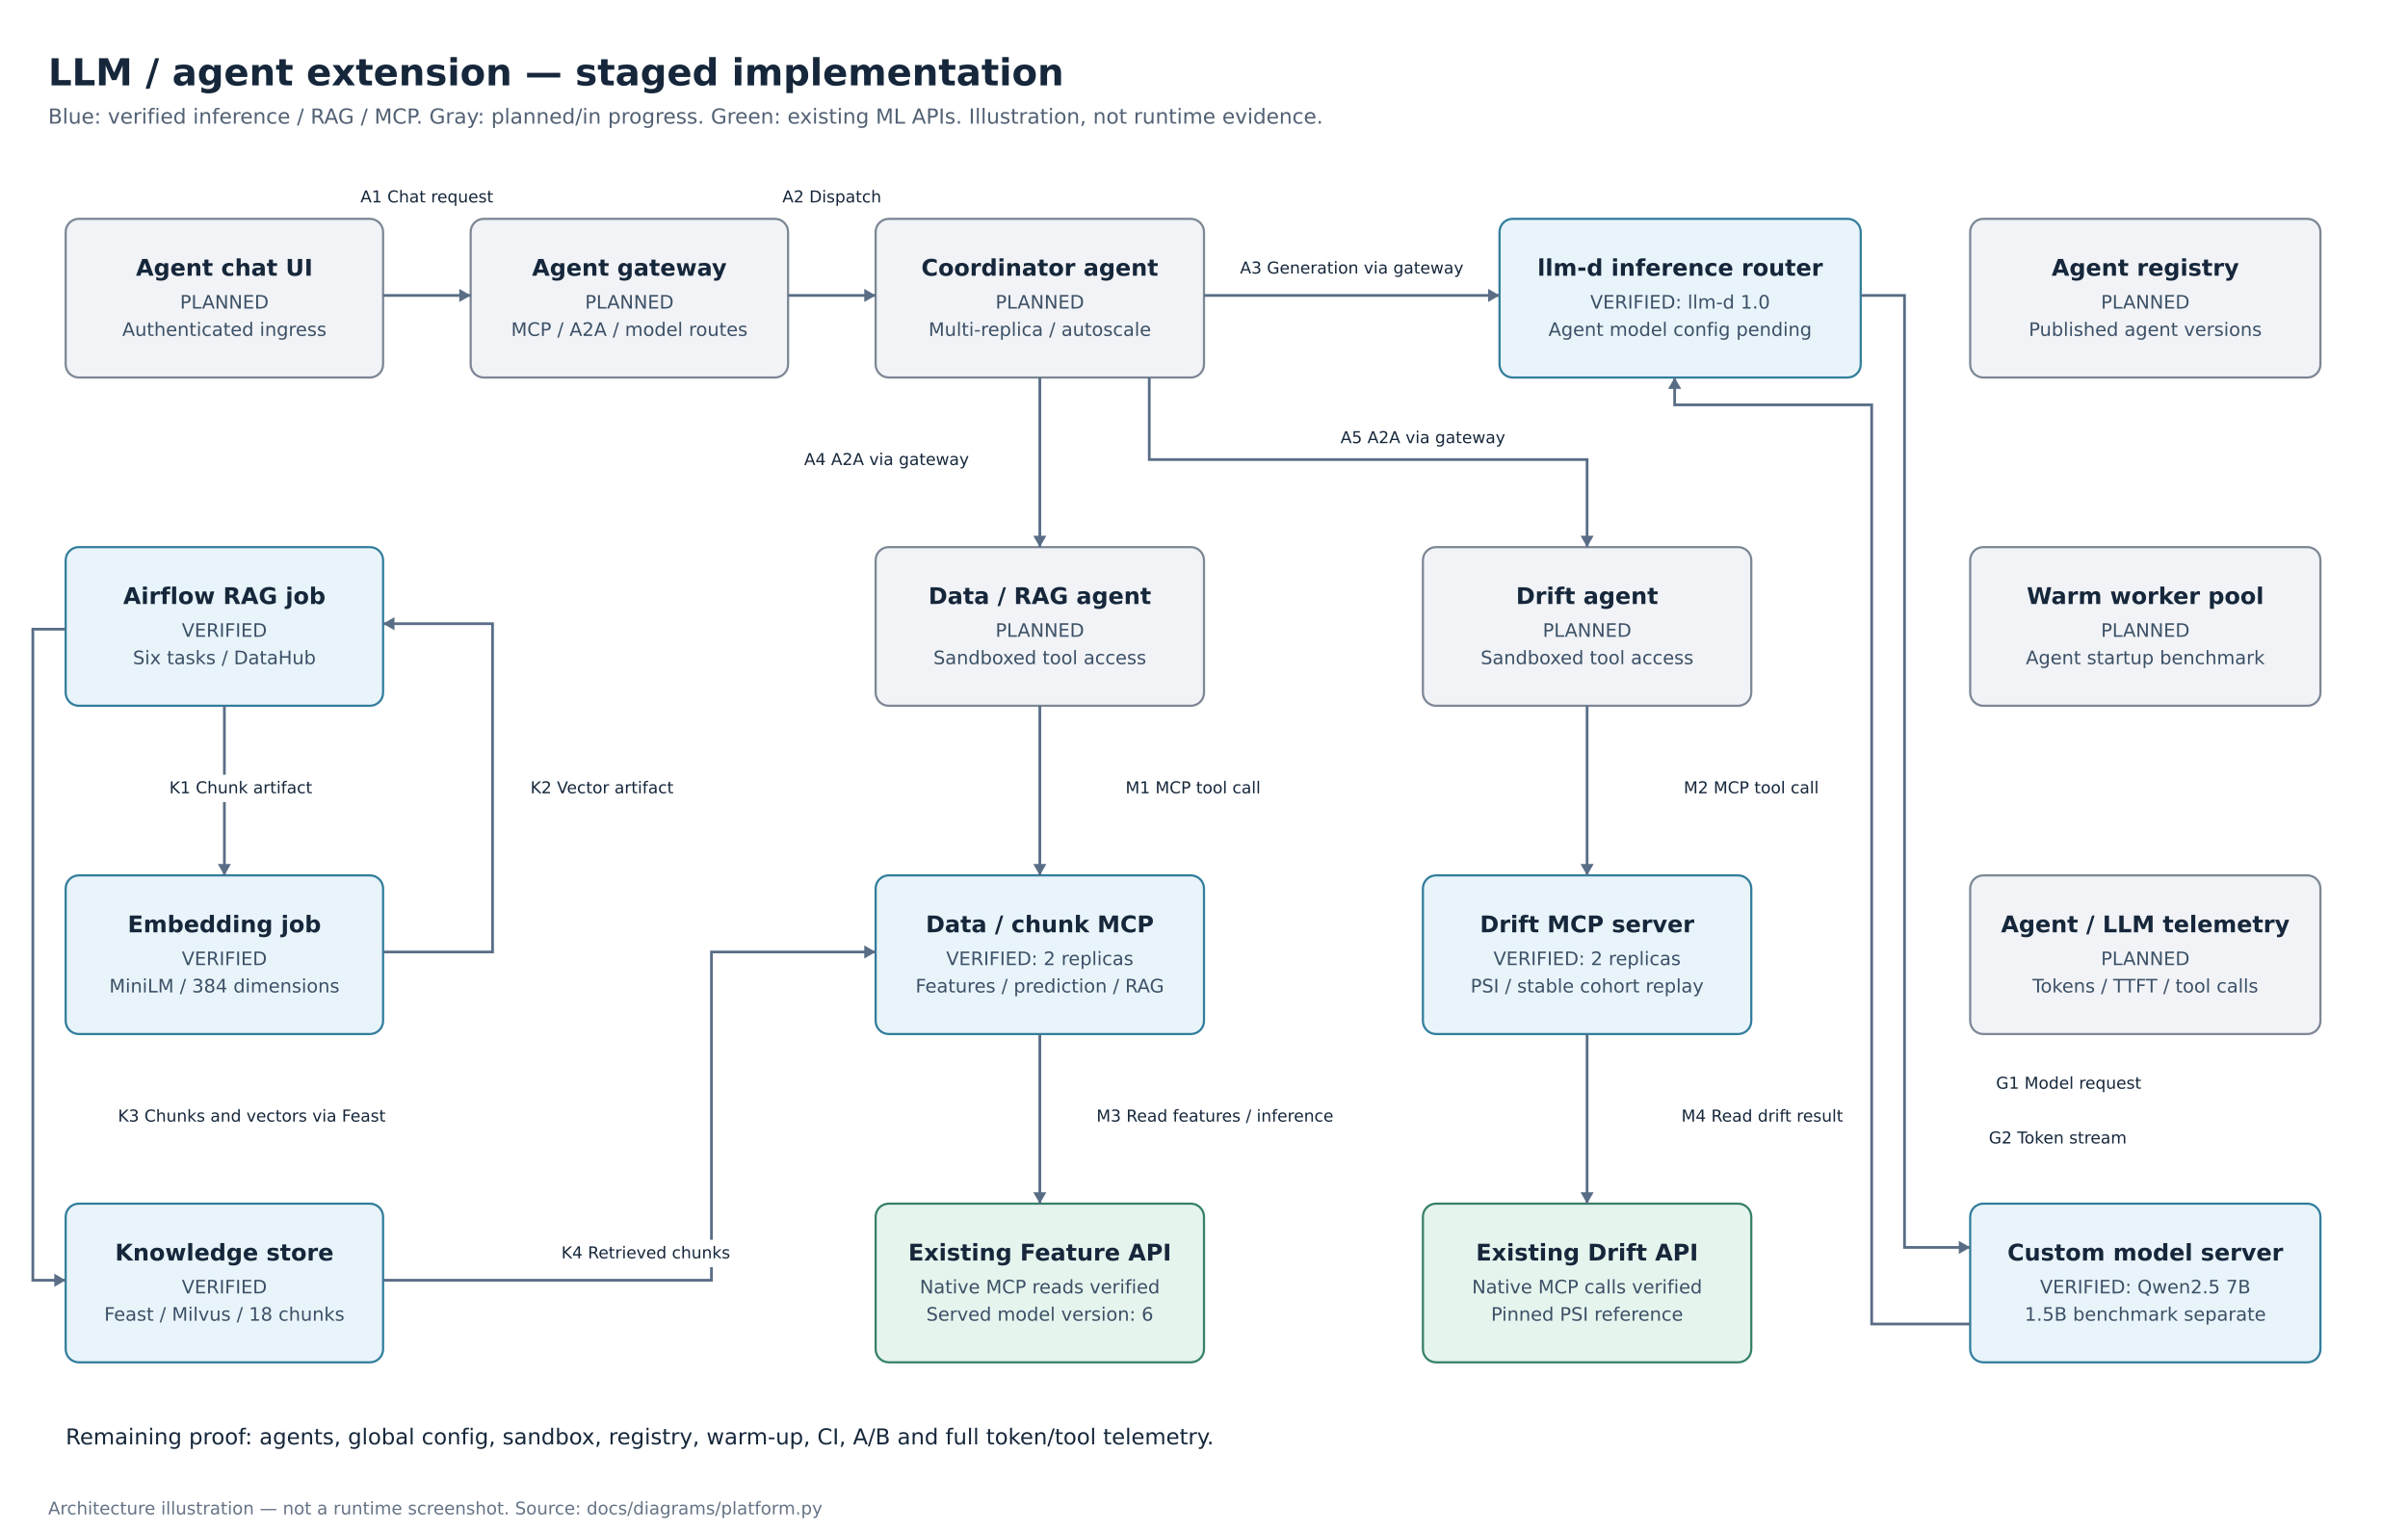
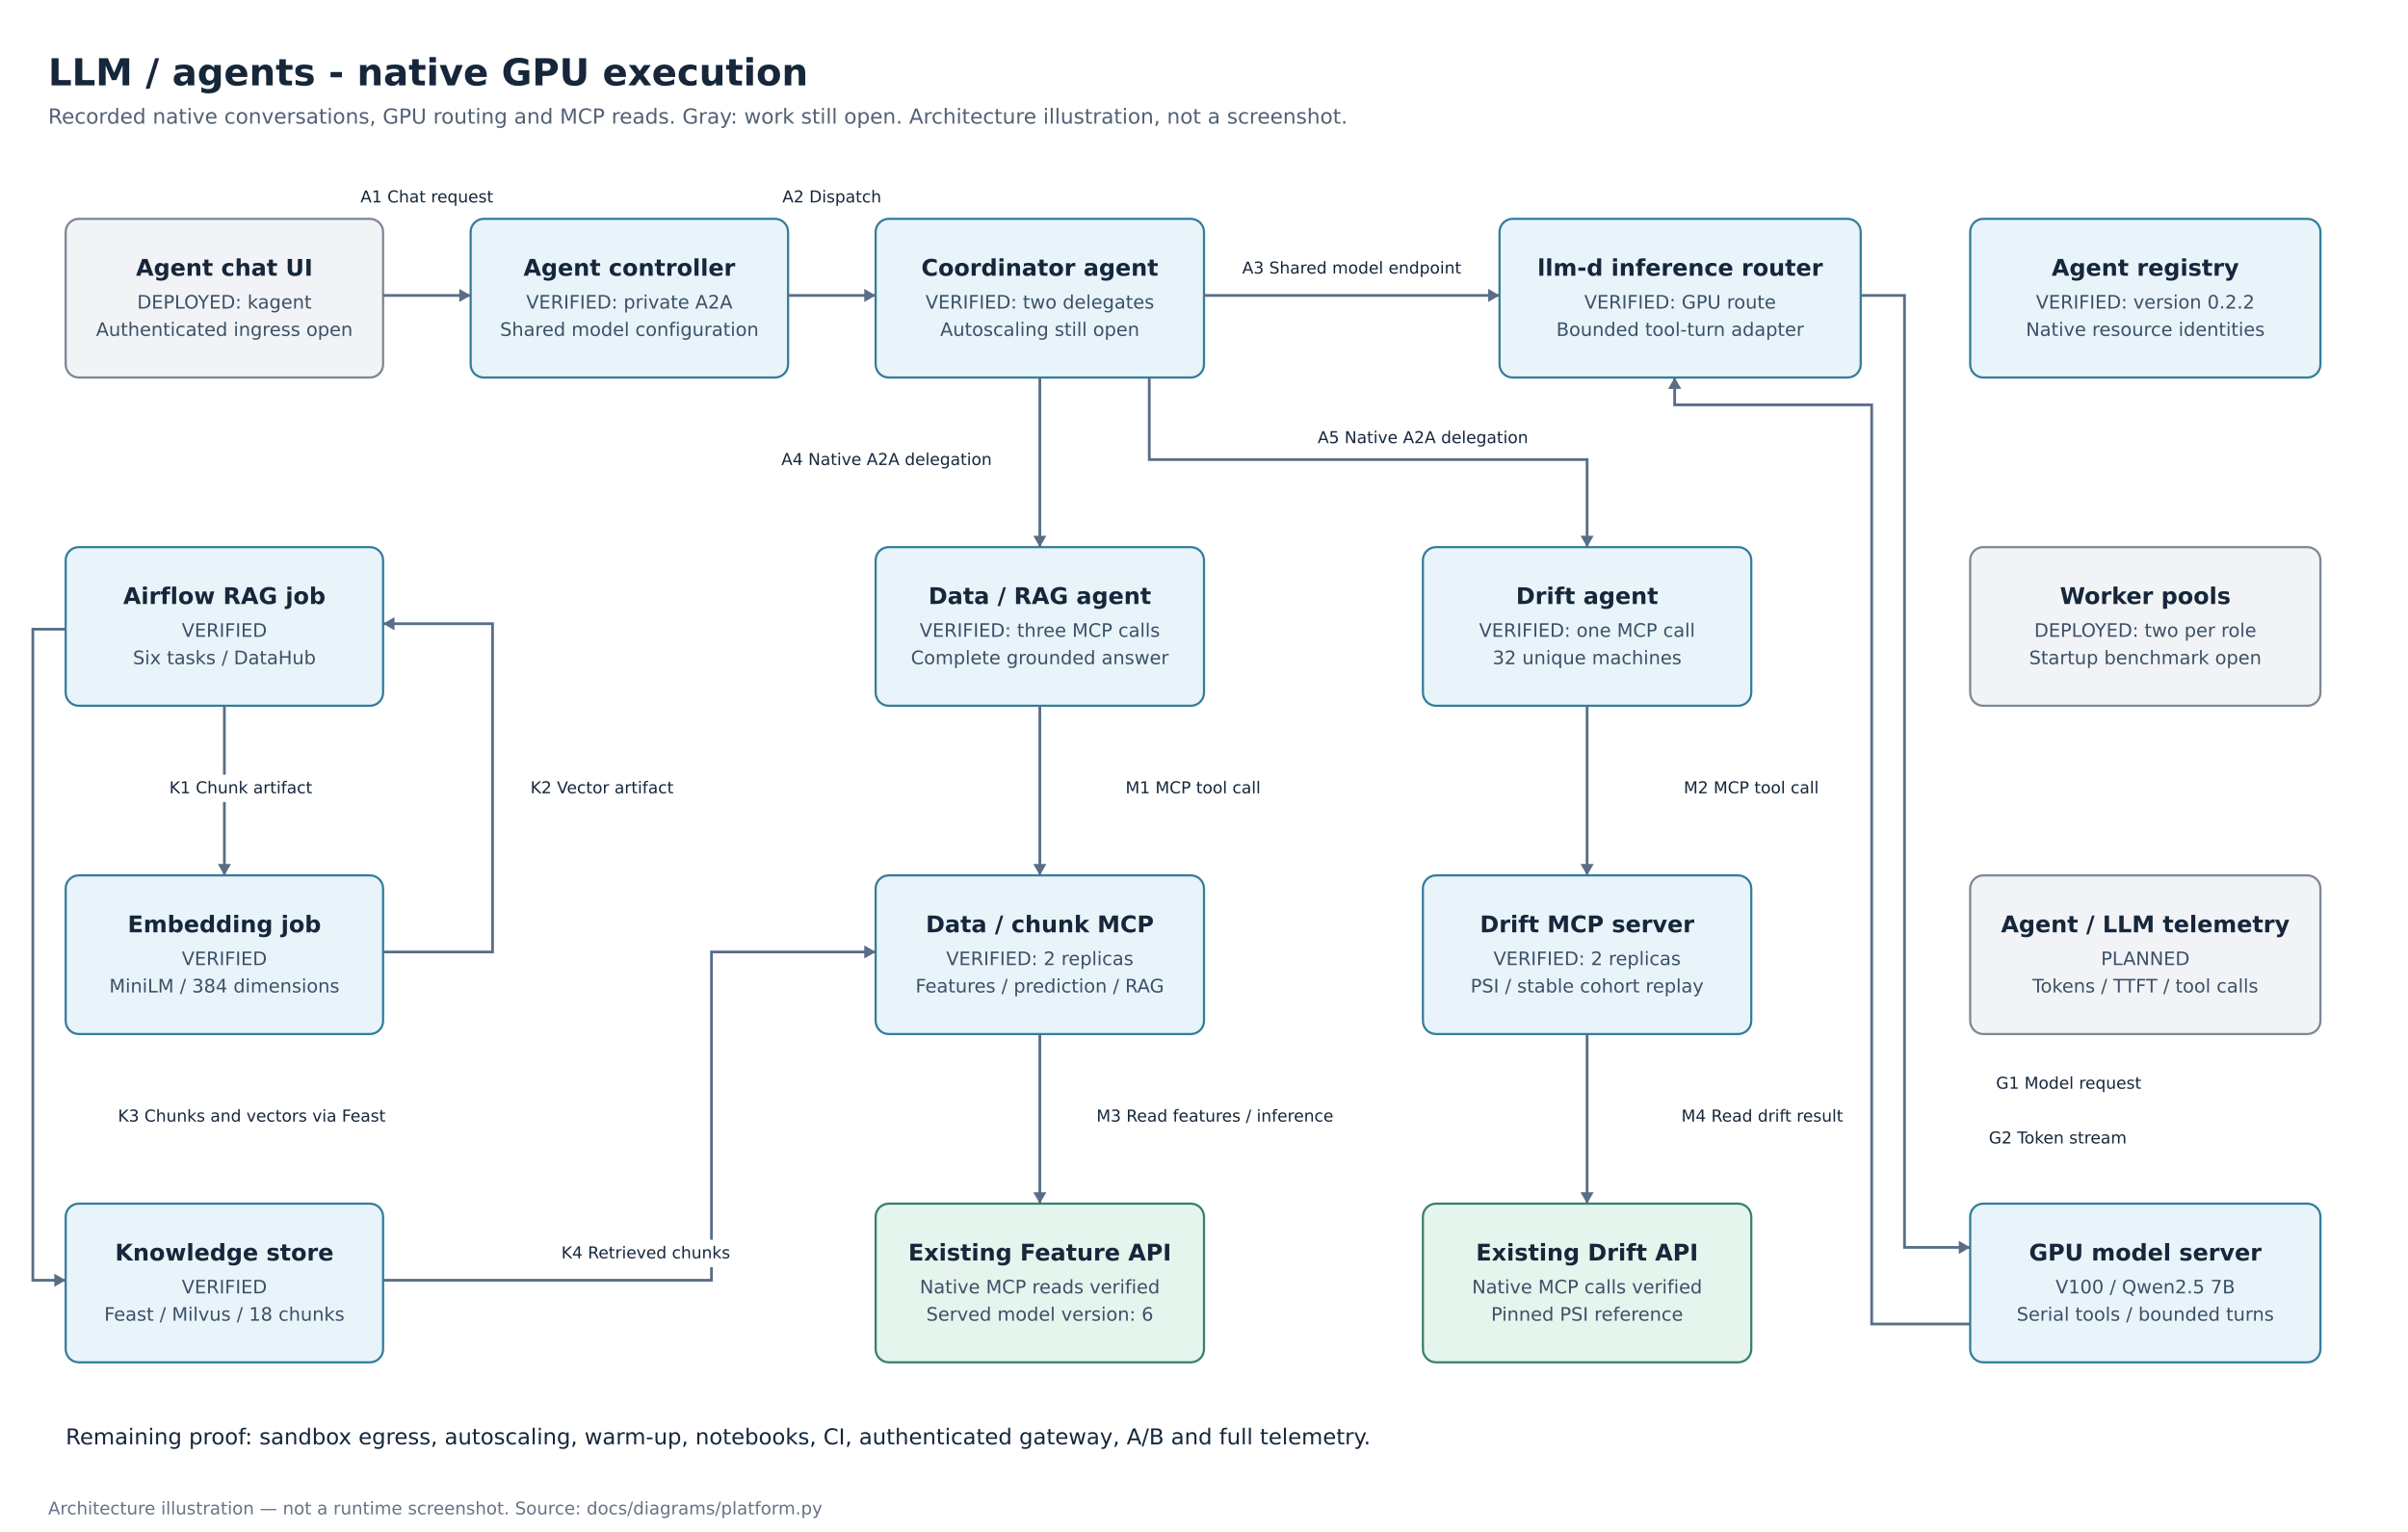
<svg xmlns="http://www.w3.org/2000/svg" width="2200" height="1400" viewBox="0 0 2200 1400" role="img" aria-labelledby="title desc">
  <rect width="100%" height="100%" fill="white" />
-   <text x="44" y="78" font-family="Segoe UI,DejaVu Sans,sans-serif" font-size="34" font-weight="600" text-anchor="start" fill="#16273b">LLM / agent extension — staged implementation</text>
-   <text x="44" y="113" font-family="Segoe UI,DejaVu Sans,sans-serif" font-size="19" font-weight="400" text-anchor="start" fill="#526174">Blue: verified inference / RAG / MCP. Gray: planned/in progress. Green: existing ML APIs. Illustration, not runtime evidence.</text>
+   <text x="44" y="78" font-family="Segoe UI,DejaVu Sans,sans-serif" font-size="34" font-weight="600" text-anchor="start" fill="#16273b">LLM / agents - native GPU execution</text>
+   <text x="44" y="113" font-family="Segoe UI,DejaVu Sans,sans-serif" font-size="19" font-weight="400" text-anchor="start" fill="#526174">Recorded native conversations, GPU routing and MCP reads. Gray: work still open. Architecture illustration, not a screenshot.</text>
  <text x="44" y="1384" font-family="Segoe UI,DejaVu Sans,sans-serif" font-size="16" font-weight="400" text-anchor="start" fill="#657386">Architecture illustration — not a runtime screenshot. Source: docs/diagrams/platform.py</text>
  <rect x="60" y="200" width="290" height="145" rx="12" fill="#f1f3f6" stroke="#7d8795" stroke-width="2" />
  <text x="205.0" y="252.0" font-family="Segoe UI,DejaVu Sans,sans-serif" font-size="21" font-weight="600" text-anchor="middle" fill="#16273b">Agent chat UI</text>
-   <text x="205.0" y="282.0" font-family="Segoe UI,DejaVu Sans,sans-serif" font-size="17" font-weight="400" text-anchor="middle" fill="#3c5066">PLANNED</text>
-   <text x="205.0" y="307.0" font-family="Segoe UI,DejaVu Sans,sans-serif" font-size="17" font-weight="400" text-anchor="middle" fill="#3c5066">Authenticated ingress</text>
-   <rect x="430" y="200" width="290" height="145" rx="12" fill="#f1f3f6" stroke="#7d8795" stroke-width="2" />
-   <text x="575.0" y="252.0" font-family="Segoe UI,DejaVu Sans,sans-serif" font-size="21" font-weight="600" text-anchor="middle" fill="#16273b">Agent gateway</text>
-   <text x="575.0" y="282.0" font-family="Segoe UI,DejaVu Sans,sans-serif" font-size="17" font-weight="400" text-anchor="middle" fill="#3c5066">PLANNED</text>
-   <text x="575.0" y="307.0" font-family="Segoe UI,DejaVu Sans,sans-serif" font-size="17" font-weight="400" text-anchor="middle" fill="#3c5066">MCP / A2A / model routes</text>
-   <rect x="800" y="200" width="300" height="145" rx="12" fill="#f1f3f6" stroke="#7d8795" stroke-width="2" />
+   <text x="205.0" y="282.0" font-family="Segoe UI,DejaVu Sans,sans-serif" font-size="17" font-weight="400" text-anchor="middle" fill="#3c5066">DEPLOYED: kagent</text>
+   <text x="205.0" y="307.0" font-family="Segoe UI,DejaVu Sans,sans-serif" font-size="17" font-weight="400" text-anchor="middle" fill="#3c5066">Authenticated ingress open</text>
+   <rect x="430" y="200" width="290" height="145" rx="12" fill="#e8f4fa" stroke="#327d9c" stroke-width="2" />
+   <text x="575.0" y="252.0" font-family="Segoe UI,DejaVu Sans,sans-serif" font-size="21" font-weight="600" text-anchor="middle" fill="#16273b">Agent controller</text>
+   <text x="575.0" y="282.0" font-family="Segoe UI,DejaVu Sans,sans-serif" font-size="17" font-weight="400" text-anchor="middle" fill="#3c5066">VERIFIED: private A2A</text>
+   <text x="575.0" y="307.0" font-family="Segoe UI,DejaVu Sans,sans-serif" font-size="17" font-weight="400" text-anchor="middle" fill="#3c5066">Shared model configuration</text>
+   <rect x="800" y="200" width="300" height="145" rx="12" fill="#e8f4fa" stroke="#327d9c" stroke-width="2" />
  <text x="950.0" y="252.0" font-family="Segoe UI,DejaVu Sans,sans-serif" font-size="21" font-weight="600" text-anchor="middle" fill="#16273b">Coordinator agent</text>
-   <text x="950.0" y="282.0" font-family="Segoe UI,DejaVu Sans,sans-serif" font-size="17" font-weight="400" text-anchor="middle" fill="#3c5066">PLANNED</text>
-   <text x="950.0" y="307.0" font-family="Segoe UI,DejaVu Sans,sans-serif" font-size="17" font-weight="400" text-anchor="middle" fill="#3c5066">Multi-replica / autoscale</text>
+   <text x="950.0" y="282.0" font-family="Segoe UI,DejaVu Sans,sans-serif" font-size="17" font-weight="400" text-anchor="middle" fill="#3c5066">VERIFIED: two delegates</text>
+   <text x="950.0" y="307.0" font-family="Segoe UI,DejaVu Sans,sans-serif" font-size="17" font-weight="400" text-anchor="middle" fill="#3c5066">Autoscaling still open</text>
  <rect x="1370" y="200" width="330" height="145" rx="12" fill="#e8f4fa" stroke="#327d9c" stroke-width="2" />
  <text x="1535.0" y="252.0" font-family="Segoe UI,DejaVu Sans,sans-serif" font-size="21" font-weight="600" text-anchor="middle" fill="#16273b">llm-d inference router</text>
-   <text x="1535.0" y="282.0" font-family="Segoe UI,DejaVu Sans,sans-serif" font-size="17" font-weight="400" text-anchor="middle" fill="#3c5066">VERIFIED: llm-d 1.0</text>
-   <text x="1535.0" y="307.0" font-family="Segoe UI,DejaVu Sans,sans-serif" font-size="17" font-weight="400" text-anchor="middle" fill="#3c5066">Agent model config pending</text>
-   <rect x="1800" y="200" width="320" height="145" rx="12" fill="#f1f3f6" stroke="#7d8795" stroke-width="2" />
+   <text x="1535.0" y="282.0" font-family="Segoe UI,DejaVu Sans,sans-serif" font-size="17" font-weight="400" text-anchor="middle" fill="#3c5066">VERIFIED: GPU route</text>
+   <text x="1535.0" y="307.0" font-family="Segoe UI,DejaVu Sans,sans-serif" font-size="17" font-weight="400" text-anchor="middle" fill="#3c5066">Bounded tool-turn adapter</text>
+   <rect x="1800" y="200" width="320" height="145" rx="12" fill="#e8f4fa" stroke="#327d9c" stroke-width="2" />
  <text x="1960.0" y="252.0" font-family="Segoe UI,DejaVu Sans,sans-serif" font-size="21" font-weight="600" text-anchor="middle" fill="#16273b">Agent registry</text>
-   <text x="1960.0" y="282.0" font-family="Segoe UI,DejaVu Sans,sans-serif" font-size="17" font-weight="400" text-anchor="middle" fill="#3c5066">PLANNED</text>
-   <text x="1960.0" y="307.0" font-family="Segoe UI,DejaVu Sans,sans-serif" font-size="17" font-weight="400" text-anchor="middle" fill="#3c5066">Published agent versions</text>
+   <text x="1960.0" y="282.0" font-family="Segoe UI,DejaVu Sans,sans-serif" font-size="17" font-weight="400" text-anchor="middle" fill="#3c5066">VERIFIED: version 0.2.2</text>
+   <text x="1960.0" y="307.0" font-family="Segoe UI,DejaVu Sans,sans-serif" font-size="17" font-weight="400" text-anchor="middle" fill="#3c5066">Native resource identities</text>
  <rect x="60" y="500" width="290" height="145" rx="12" fill="#e8f4fa" stroke="#327d9c" stroke-width="2" />
  <text x="205.0" y="552.0" font-family="Segoe UI,DejaVu Sans,sans-serif" font-size="21" font-weight="600" text-anchor="middle" fill="#16273b">Airflow RAG job</text>
  <text x="205.0" y="582.0" font-family="Segoe UI,DejaVu Sans,sans-serif" font-size="17" font-weight="400" text-anchor="middle" fill="#3c5066">VERIFIED</text>
  <text x="205.0" y="607.0" font-family="Segoe UI,DejaVu Sans,sans-serif" font-size="17" font-weight="400" text-anchor="middle" fill="#3c5066">Six tasks / DataHub</text>
-   <rect x="800" y="500" width="300" height="145" rx="12" fill="#f1f3f6" stroke="#7d8795" stroke-width="2" />
+   <rect x="800" y="500" width="300" height="145" rx="12" fill="#e8f4fa" stroke="#327d9c" stroke-width="2" />
  <text x="950.0" y="552.0" font-family="Segoe UI,DejaVu Sans,sans-serif" font-size="21" font-weight="600" text-anchor="middle" fill="#16273b">Data / RAG agent</text>
-   <text x="950.0" y="582.0" font-family="Segoe UI,DejaVu Sans,sans-serif" font-size="17" font-weight="400" text-anchor="middle" fill="#3c5066">PLANNED</text>
-   <text x="950.0" y="607.0" font-family="Segoe UI,DejaVu Sans,sans-serif" font-size="17" font-weight="400" text-anchor="middle" fill="#3c5066">Sandboxed tool access</text>
-   <rect x="1300" y="500" width="300" height="145" rx="12" fill="#f1f3f6" stroke="#7d8795" stroke-width="2" />
+   <text x="950.0" y="582.0" font-family="Segoe UI,DejaVu Sans,sans-serif" font-size="17" font-weight="400" text-anchor="middle" fill="#3c5066">VERIFIED: three MCP calls</text>
+   <text x="950.0" y="607.0" font-family="Segoe UI,DejaVu Sans,sans-serif" font-size="17" font-weight="400" text-anchor="middle" fill="#3c5066">Complete grounded answer</text>
+   <rect x="1300" y="500" width="300" height="145" rx="12" fill="#e8f4fa" stroke="#327d9c" stroke-width="2" />
  <text x="1450.0" y="552.0" font-family="Segoe UI,DejaVu Sans,sans-serif" font-size="21" font-weight="600" text-anchor="middle" fill="#16273b">Drift agent</text>
-   <text x="1450.0" y="582.0" font-family="Segoe UI,DejaVu Sans,sans-serif" font-size="17" font-weight="400" text-anchor="middle" fill="#3c5066">PLANNED</text>
-   <text x="1450.0" y="607.0" font-family="Segoe UI,DejaVu Sans,sans-serif" font-size="17" font-weight="400" text-anchor="middle" fill="#3c5066">Sandboxed tool access</text>
+   <text x="1450.0" y="582.0" font-family="Segoe UI,DejaVu Sans,sans-serif" font-size="17" font-weight="400" text-anchor="middle" fill="#3c5066">VERIFIED: one MCP call</text>
+   <text x="1450.0" y="607.0" font-family="Segoe UI,DejaVu Sans,sans-serif" font-size="17" font-weight="400" text-anchor="middle" fill="#3c5066">32 unique machines</text>
  <rect x="1800" y="500" width="320" height="145" rx="12" fill="#f1f3f6" stroke="#7d8795" stroke-width="2" />
-   <text x="1960.0" y="552.0" font-family="Segoe UI,DejaVu Sans,sans-serif" font-size="21" font-weight="600" text-anchor="middle" fill="#16273b">Warm worker pool</text>
-   <text x="1960.0" y="582.0" font-family="Segoe UI,DejaVu Sans,sans-serif" font-size="17" font-weight="400" text-anchor="middle" fill="#3c5066">PLANNED</text>
-   <text x="1960.0" y="607.0" font-family="Segoe UI,DejaVu Sans,sans-serif" font-size="17" font-weight="400" text-anchor="middle" fill="#3c5066">Agent startup benchmark</text>
+   <text x="1960.0" y="552.0" font-family="Segoe UI,DejaVu Sans,sans-serif" font-size="21" font-weight="600" text-anchor="middle" fill="#16273b">Worker pools</text>
+   <text x="1960.0" y="582.0" font-family="Segoe UI,DejaVu Sans,sans-serif" font-size="17" font-weight="400" text-anchor="middle" fill="#3c5066">DEPLOYED: two per role</text>
+   <text x="1960.0" y="607.0" font-family="Segoe UI,DejaVu Sans,sans-serif" font-size="17" font-weight="400" text-anchor="middle" fill="#3c5066">Startup benchmark open</text>
  <rect x="60" y="800" width="290" height="145" rx="12" fill="#e8f4fa" stroke="#327d9c" stroke-width="2" />
  <text x="205.0" y="852.0" font-family="Segoe UI,DejaVu Sans,sans-serif" font-size="21" font-weight="600" text-anchor="middle" fill="#16273b">Embedding job</text>
  <text x="205.0" y="882.0" font-family="Segoe UI,DejaVu Sans,sans-serif" font-size="17" font-weight="400" text-anchor="middle" fill="#3c5066">VERIFIED</text>
  <text x="205.0" y="907.0" font-family="Segoe UI,DejaVu Sans,sans-serif" font-size="17" font-weight="400" text-anchor="middle" fill="#3c5066">MiniLM / 384 dimensions</text>
  <rect x="800" y="800" width="300" height="145" rx="12" fill="#e8f4fa" stroke="#327d9c" stroke-width="2" />
  <text x="950.0" y="852.0" font-family="Segoe UI,DejaVu Sans,sans-serif" font-size="21" font-weight="600" text-anchor="middle" fill="#16273b">Data / chunk MCP</text>
  <text x="950.0" y="882.0" font-family="Segoe UI,DejaVu Sans,sans-serif" font-size="17" font-weight="400" text-anchor="middle" fill="#3c5066">VERIFIED: 2 replicas</text>
  <text x="950.0" y="907.0" font-family="Segoe UI,DejaVu Sans,sans-serif" font-size="17" font-weight="400" text-anchor="middle" fill="#3c5066">Features / prediction / RAG</text>
  <rect x="1300" y="800" width="300" height="145" rx="12" fill="#e8f4fa" stroke="#327d9c" stroke-width="2" />
  <text x="1450.0" y="852.0" font-family="Segoe UI,DejaVu Sans,sans-serif" font-size="21" font-weight="600" text-anchor="middle" fill="#16273b">Drift MCP server</text>
  <text x="1450.0" y="882.0" font-family="Segoe UI,DejaVu Sans,sans-serif" font-size="17" font-weight="400" text-anchor="middle" fill="#3c5066">VERIFIED: 2 replicas</text>
  <text x="1450.0" y="907.0" font-family="Segoe UI,DejaVu Sans,sans-serif" font-size="17" font-weight="400" text-anchor="middle" fill="#3c5066">PSI / stable cohort replay</text>
  <rect x="1800" y="800" width="320" height="145" rx="12" fill="#f1f3f6" stroke="#7d8795" stroke-width="2" />
  <text x="1960.0" y="852.0" font-family="Segoe UI,DejaVu Sans,sans-serif" font-size="21" font-weight="600" text-anchor="middle" fill="#16273b">Agent / LLM telemetry</text>
  <text x="1960.0" y="882.0" font-family="Segoe UI,DejaVu Sans,sans-serif" font-size="17" font-weight="400" text-anchor="middle" fill="#3c5066">PLANNED</text>
  <text x="1960.0" y="907.0" font-family="Segoe UI,DejaVu Sans,sans-serif" font-size="17" font-weight="400" text-anchor="middle" fill="#3c5066">Tokens / TTFT / tool calls</text>
  <rect x="60" y="1100" width="290" height="145" rx="12" fill="#e8f4fa" stroke="#327d9c" stroke-width="2" />
  <text x="205.0" y="1152.0" font-family="Segoe UI,DejaVu Sans,sans-serif" font-size="21" font-weight="600" text-anchor="middle" fill="#16273b">Knowledge store</text>
  <text x="205.0" y="1182.0" font-family="Segoe UI,DejaVu Sans,sans-serif" font-size="17" font-weight="400" text-anchor="middle" fill="#3c5066">VERIFIED</text>
  <text x="205.0" y="1207.0" font-family="Segoe UI,DejaVu Sans,sans-serif" font-size="17" font-weight="400" text-anchor="middle" fill="#3c5066">Feast / Milvus / 18 chunks</text>
  <rect x="1800" y="1100" width="320" height="145" rx="12" fill="#e8f4fa" stroke="#327d9c" stroke-width="2" />
-   <text x="1960.0" y="1152.0" font-family="Segoe UI,DejaVu Sans,sans-serif" font-size="21" font-weight="600" text-anchor="middle" fill="#16273b">Custom model server</text>
-   <text x="1960.0" y="1182.0" font-family="Segoe UI,DejaVu Sans,sans-serif" font-size="17" font-weight="400" text-anchor="middle" fill="#3c5066">VERIFIED: Qwen2.5 7B</text>
-   <text x="1960.0" y="1207.0" font-family="Segoe UI,DejaVu Sans,sans-serif" font-size="17" font-weight="400" text-anchor="middle" fill="#3c5066">1.5B benchmark separate</text>
+   <text x="1960.0" y="1152.0" font-family="Segoe UI,DejaVu Sans,sans-serif" font-size="21" font-weight="600" text-anchor="middle" fill="#16273b">GPU model server</text>
+   <text x="1960.0" y="1182.0" font-family="Segoe UI,DejaVu Sans,sans-serif" font-size="17" font-weight="400" text-anchor="middle" fill="#3c5066">V100 / Qwen2.5 7B</text>
+   <text x="1960.0" y="1207.0" font-family="Segoe UI,DejaVu Sans,sans-serif" font-size="17" font-weight="400" text-anchor="middle" fill="#3c5066">Serial tools / bounded turns</text>
  <rect x="800" y="1100" width="300" height="145" rx="12" fill="#e5f4ed" stroke="#368168" stroke-width="2" />
  <text x="950.0" y="1152.0" font-family="Segoe UI,DejaVu Sans,sans-serif" font-size="21" font-weight="600" text-anchor="middle" fill="#16273b">Existing Feature API</text>
  <text x="950.0" y="1182.0" font-family="Segoe UI,DejaVu Sans,sans-serif" font-size="17" font-weight="400" text-anchor="middle" fill="#3c5066">Native MCP reads verified</text>
  <text x="950.0" y="1207.0" font-family="Segoe UI,DejaVu Sans,sans-serif" font-size="17" font-weight="400" text-anchor="middle" fill="#3c5066">Served model version: 6</text>
  <rect x="1300" y="1100" width="300" height="145" rx="12" fill="#e5f4ed" stroke="#368168" stroke-width="2" />
  <text x="1450.0" y="1152.0" font-family="Segoe UI,DejaVu Sans,sans-serif" font-size="21" font-weight="600" text-anchor="middle" fill="#16273b">Existing Drift API</text>
  <text x="1450.0" y="1182.0" font-family="Segoe UI,DejaVu Sans,sans-serif" font-size="17" font-weight="400" text-anchor="middle" fill="#3c5066">Native MCP calls verified</text>
  <text x="1450.0" y="1207.0" font-family="Segoe UI,DejaVu Sans,sans-serif" font-size="17" font-weight="400" text-anchor="middle" fill="#3c5066">Pinned PSI reference</text>
  <polyline points="350,270 430,270" fill="none" stroke="#596e86" stroke-width="2.5" />
  <polygon points="430,270 419.608,276.0 419.608,264.0" fill="#596e86" />
  <rect x="329.5" y="168" width="121.0" height="25" rx="4" fill="white" />
  <text x="390" y="185" font-family="Segoe UI,DejaVu Sans,sans-serif" font-size="15" font-weight="400" text-anchor="middle" fill="#16273b">A1  Chat request</text>
  <polyline points="720,270 800,270" fill="none" stroke="#596e86" stroke-width="2.5" />
  <polygon points="800,270 789.608,276.0 789.608,264.0" fill="#596e86" />
  <rect x="712.0" y="168" width="96.0" height="25" rx="4" fill="white" />
  <text x="760" y="185" font-family="Segoe UI,DejaVu Sans,sans-serif" font-size="15" font-weight="400" text-anchor="middle" fill="#16273b">A2  Dispatch</text>
  <polyline points="1100,270 1370,270" fill="none" stroke="#596e86" stroke-width="2.5" />
  <polygon points="1370,270 1359.608,276.0 1359.608,264.0" fill="#596e86" />
-   <rect x="1138.0" y="233" width="194.0" height="25" rx="4" fill="white" />
-   <text x="1235" y="250" font-family="Segoe UI,DejaVu Sans,sans-serif" font-size="15" font-weight="400" text-anchor="middle" fill="#16273b">A3  Generation via gateway</text>
+   <rect x="1137.5" y="233" width="195.0" height="25" rx="4" fill="white" />
+   <text x="1235" y="250" font-family="Segoe UI,DejaVu Sans,sans-serif" font-size="15" font-weight="400" text-anchor="middle" fill="#16273b">A3  Shared model endpoint</text>
  <polyline points="1700,270 1740,270 1740,1140 1800,1140" fill="none" stroke="#596e86" stroke-width="2.5" />
  <polygon points="1800,1140 1789.608,1146.0 1789.608,1134.0" fill="#596e86" />
  <rect x="1823.0" y="978" width="134.0" height="25" rx="4" fill="white" />
  <text x="1890" y="995" font-family="Segoe UI,DejaVu Sans,sans-serif" font-size="15" font-weight="400" text-anchor="middle" fill="#16273b">G1  Model request</text>
  <polyline points="1800,1210 1710,1210 1710,370 1530,370 1530,345" fill="none" stroke="#596e86" stroke-width="2.5" />
  <polygon points="1530,345 1536.0,355.392 1524.0,355.392" fill="#596e86" />
  <rect x="1816.508" y="1028" width="126.984" height="25" rx="4" fill="white" />
  <text x="1880" y="1045" font-family="Segoe UI,DejaVu Sans,sans-serif" font-size="15" font-weight="400" text-anchor="middle" fill="#16273b">G2  Token stream</text>
  <polyline points="950,345 950,500" fill="none" stroke="#596e86" stroke-width="2.5" />
  <polygon points="950,500 944.0,489.608 956.0,489.608" fill="#596e86" />
-   <rect x="735.5" y="408" width="149.0" height="25" rx="4" fill="white" />
-   <text x="810" y="425" font-family="Segoe UI,DejaVu Sans,sans-serif" font-size="15" font-weight="400" text-anchor="middle" fill="#16273b">A4  A2A via gateway</text>
+   <rect x="715.5" y="408" width="189.0" height="25" rx="4" fill="white" />
+   <text x="810" y="425" font-family="Segoe UI,DejaVu Sans,sans-serif" font-size="15" font-weight="400" text-anchor="middle" fill="#16273b">A4  Native A2A delegation</text>
  <polyline points="1050,345 1050,420 1450,420 1450,500" fill="none" stroke="#596e86" stroke-width="2.5" />
  <polygon points="1450,500 1444.0,489.608 1456.0,489.608" fill="#596e86" />
-   <rect x="1225.5" y="388" width="149.0" height="25" rx="4" fill="white" />
-   <text x="1300" y="405" font-family="Segoe UI,DejaVu Sans,sans-serif" font-size="15" font-weight="400" text-anchor="middle" fill="#16273b">A5  A2A via gateway</text>
+   <rect x="1205.5" y="388" width="189.0" height="25" rx="4" fill="white" />
+   <text x="1300" y="405" font-family="Segoe UI,DejaVu Sans,sans-serif" font-size="15" font-weight="400" text-anchor="middle" fill="#16273b">A5  Native A2A delegation</text>
  <polyline points="950,645 950,800" fill="none" stroke="#596e86" stroke-width="2.5" />
  <polygon points="950,800 944.0,789.608 956.0,789.608" fill="#596e86" />
  <rect x="1025.5" y="708" width="129.0" height="25" rx="4" fill="white" />
  <text x="1090" y="725" font-family="Segoe UI,DejaVu Sans,sans-serif" font-size="15" font-weight="400" text-anchor="middle" fill="#16273b">M1  MCP tool call</text>
  <polyline points="1450,645 1450,800" fill="none" stroke="#596e86" stroke-width="2.5" />
  <polygon points="1450,800 1444.0,789.608 1456.0,789.608" fill="#596e86" />
  <rect x="1535.5" y="708" width="129.0" height="25" rx="4" fill="white" />
  <text x="1600" y="725" font-family="Segoe UI,DejaVu Sans,sans-serif" font-size="15" font-weight="400" text-anchor="middle" fill="#16273b">M2  MCP tool call</text>
  <polyline points="950,945 950,1100" fill="none" stroke="#596e86" stroke-width="2.5" />
  <polygon points="950,1100 944.0,1089.608 956.0,1089.608" fill="#596e86" />
  <rect x="1006.5" y="1008" width="207.0" height="25" rx="4" fill="white" />
  <text x="1110" y="1025" font-family="Segoe UI,DejaVu Sans,sans-serif" font-size="15" font-weight="400" text-anchor="middle" fill="#16273b">M3  Read features / inference</text>
  <polyline points="1450,945 1450,1100" fill="none" stroke="#596e86" stroke-width="2.5" />
  <polygon points="1450,1100 1444.0,1089.608 1456.0,1089.608" fill="#596e86" />
  <rect x="1536.5" y="1008" width="147.0" height="25" rx="4" fill="white" />
  <text x="1610" y="1025" font-family="Segoe UI,DejaVu Sans,sans-serif" font-size="15" font-weight="400" text-anchor="middle" fill="#16273b">M4  Read drift result</text>
  <polyline points="205,645 205,800" fill="none" stroke="#596e86" stroke-width="2.5" />
  <polygon points="205,800 199.0,789.608 211.0,789.608" fill="#596e86" />
  <rect x="156.0" y="708" width="128.0" height="25" rx="4" fill="white" />
  <text x="220" y="725" font-family="Segoe UI,DejaVu Sans,sans-serif" font-size="15" font-weight="400" text-anchor="middle" fill="#16273b">K1  Chunk artifact</text>
  <polyline points="350,870 450,870 450,570 350,570" fill="none" stroke="#596e86" stroke-width="2.5" />
  <polygon points="350,570 360.392,564.0 360.392,576.0" fill="#596e86" />
  <rect x="484.508" y="708" width="130.984" height="25" rx="4" fill="white" />
  <text x="550" y="725" font-family="Segoe UI,DejaVu Sans,sans-serif" font-size="15" font-weight="400" text-anchor="middle" fill="#16273b">K2  Vector artifact</text>
  <polyline points="60,575 30,575 30,1170 60,1170" fill="none" stroke="#596e86" stroke-width="2.5" />
  <polygon points="60,1170 49.608,1176.0 49.608,1164.0" fill="#596e86" />
  <rect x="118.0" y="1008" width="224.0" height="25" rx="4" fill="white" />
  <text x="230" y="1025" font-family="Segoe UI,DejaVu Sans,sans-serif" font-size="15" font-weight="400" text-anchor="middle" fill="#16273b">K3  Chunks and vectors via Feast</text>
  <polyline points="350,1170 650,1170 650,870 800,870" fill="none" stroke="#596e86" stroke-width="2.5" />
  <polygon points="800,870 789.608,876.0 789.608,864.0" fill="#596e86" />
  <rect x="516.0" y="1133" width="148.0" height="25" rx="4" fill="white" />
  <text x="590" y="1150" font-family="Segoe UI,DejaVu Sans,sans-serif" font-size="15" font-weight="400" text-anchor="middle" fill="#16273b">K4  Retrieved chunks</text>
-   <text x="60" y="1320" font-family="Segoe UI,DejaVu Sans,sans-serif" font-size="20" font-weight="400" text-anchor="start" fill="#16273b">Remaining proof: agents, global config, sandbox, registry, warm-up, CI, A/B and full token/tool telemetry.</text>
+   <text x="60" y="1320" font-family="Segoe UI,DejaVu Sans,sans-serif" font-size="20" font-weight="400" text-anchor="start" fill="#16273b">Remaining proof: sandbox egress, autoscaling, warm-up, notebooks, CI, authenticated gateway, A/B and full telemetry.</text>
</svg>
